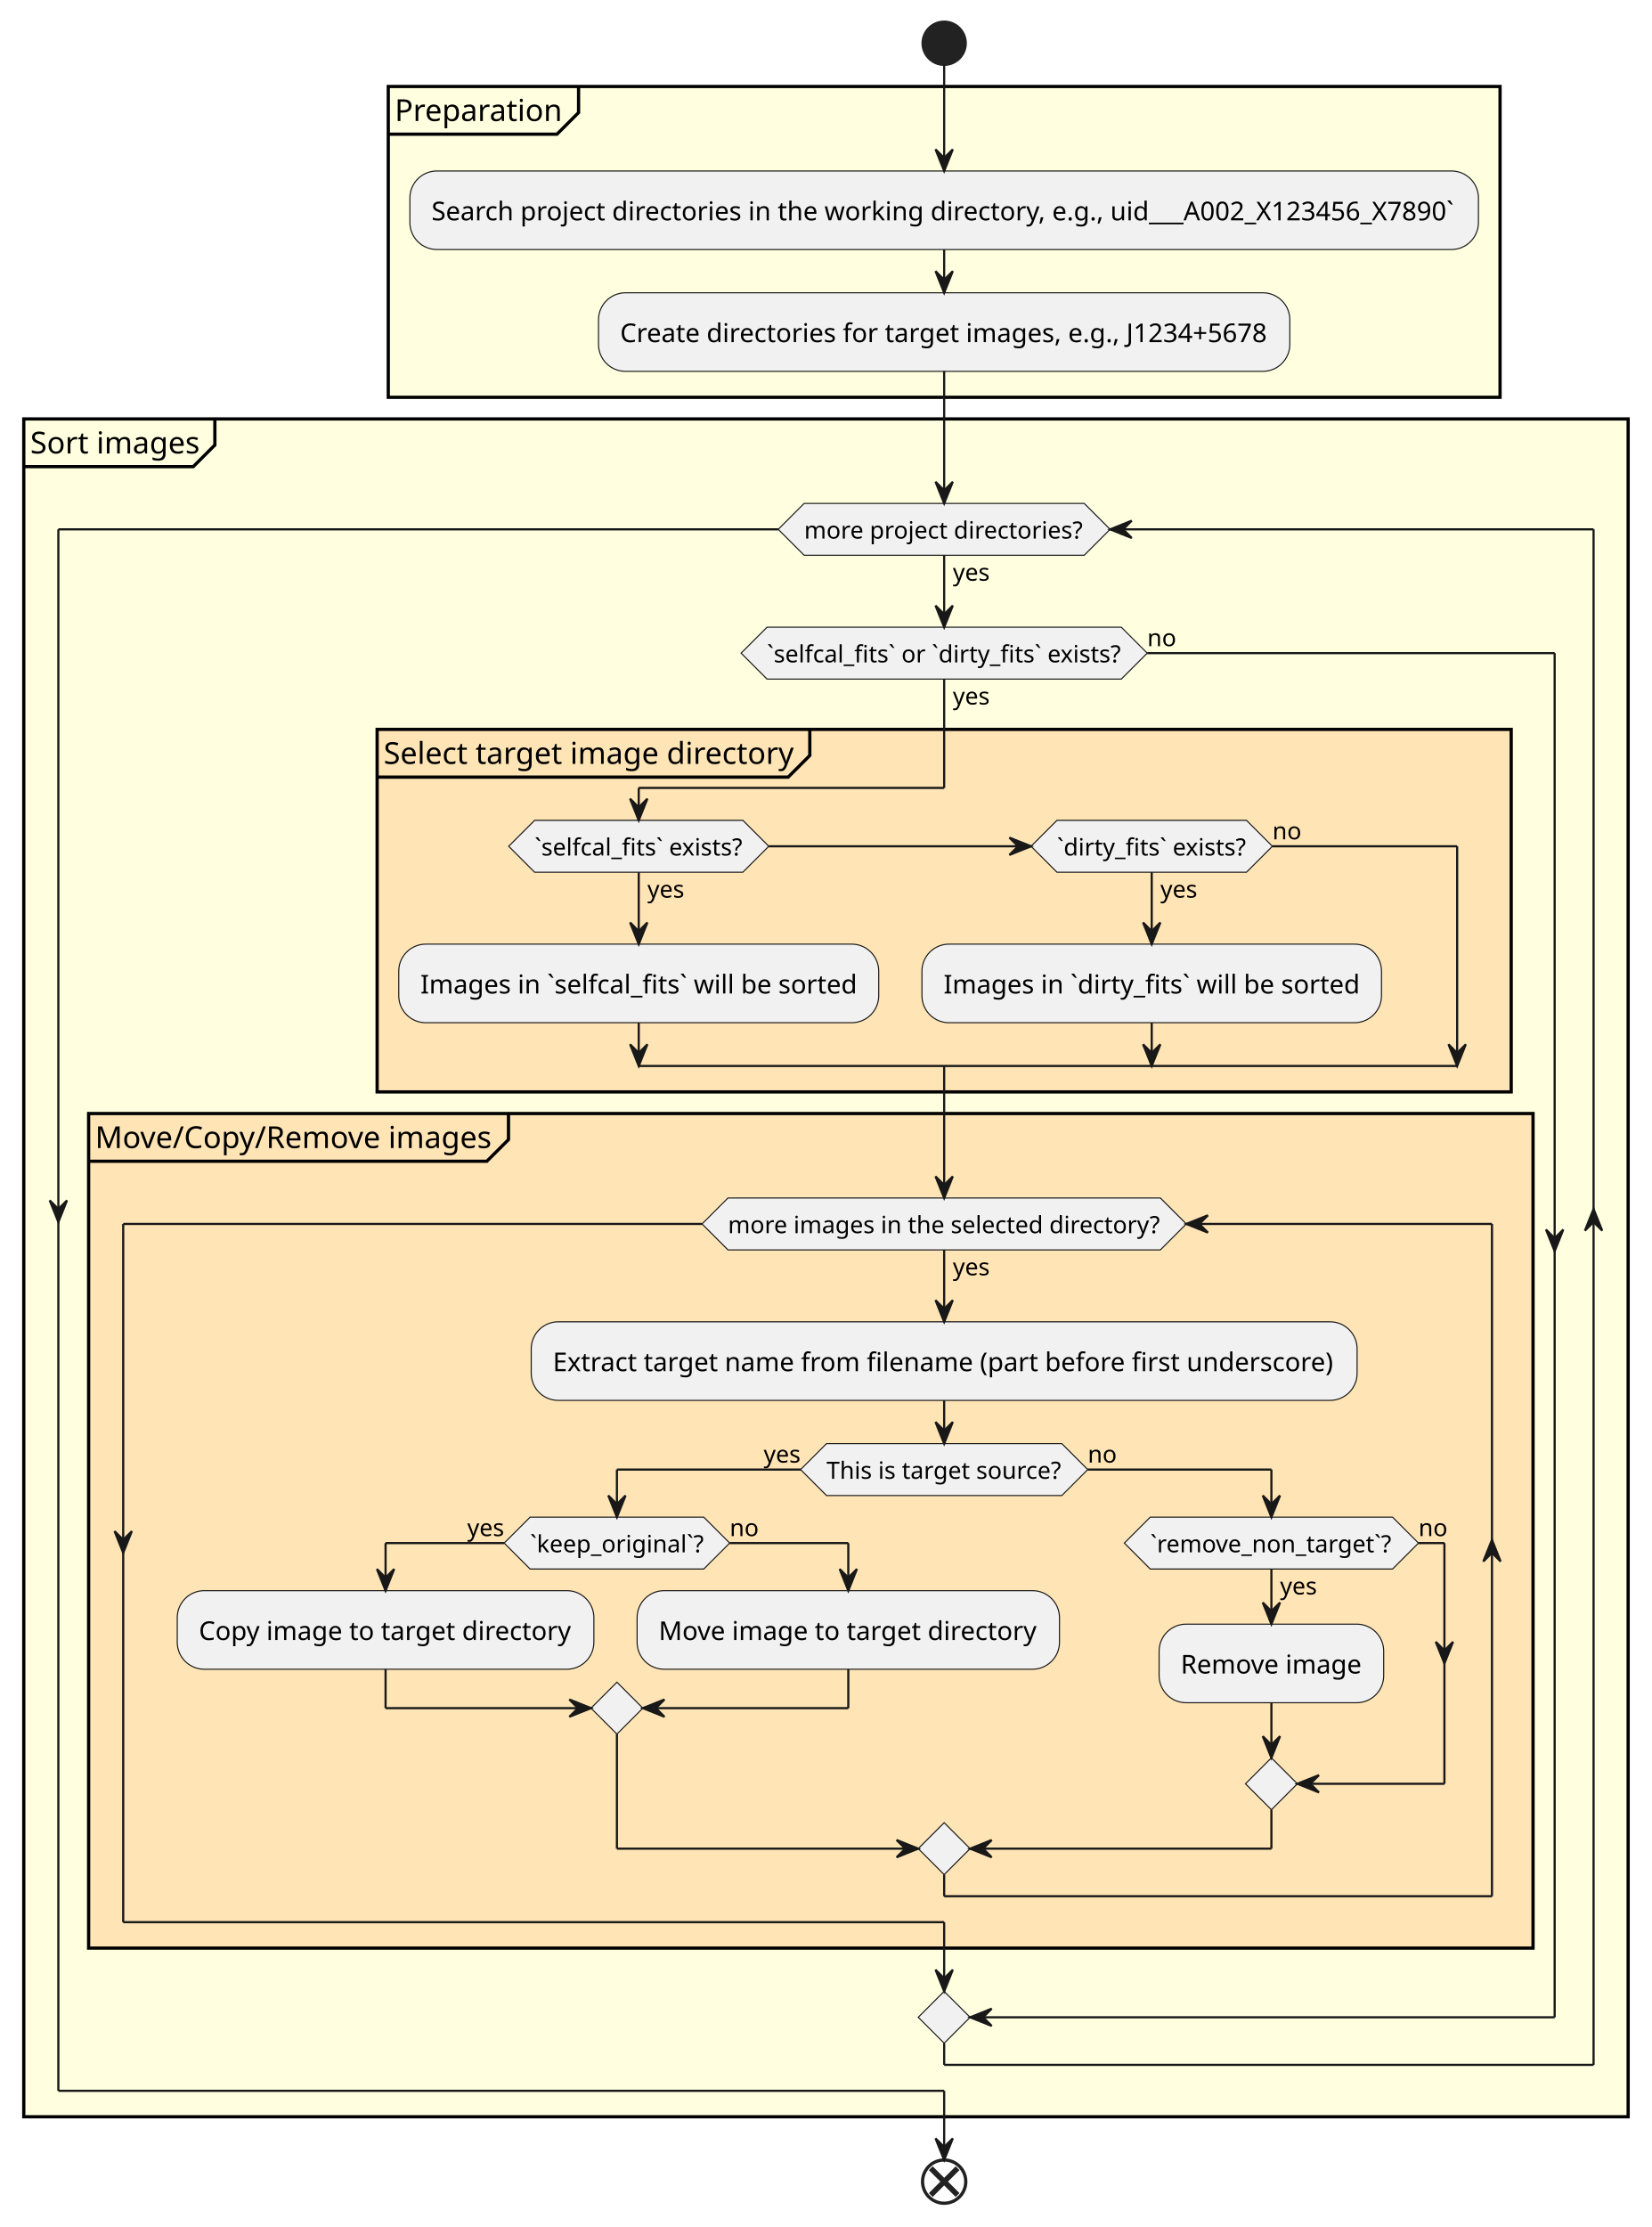
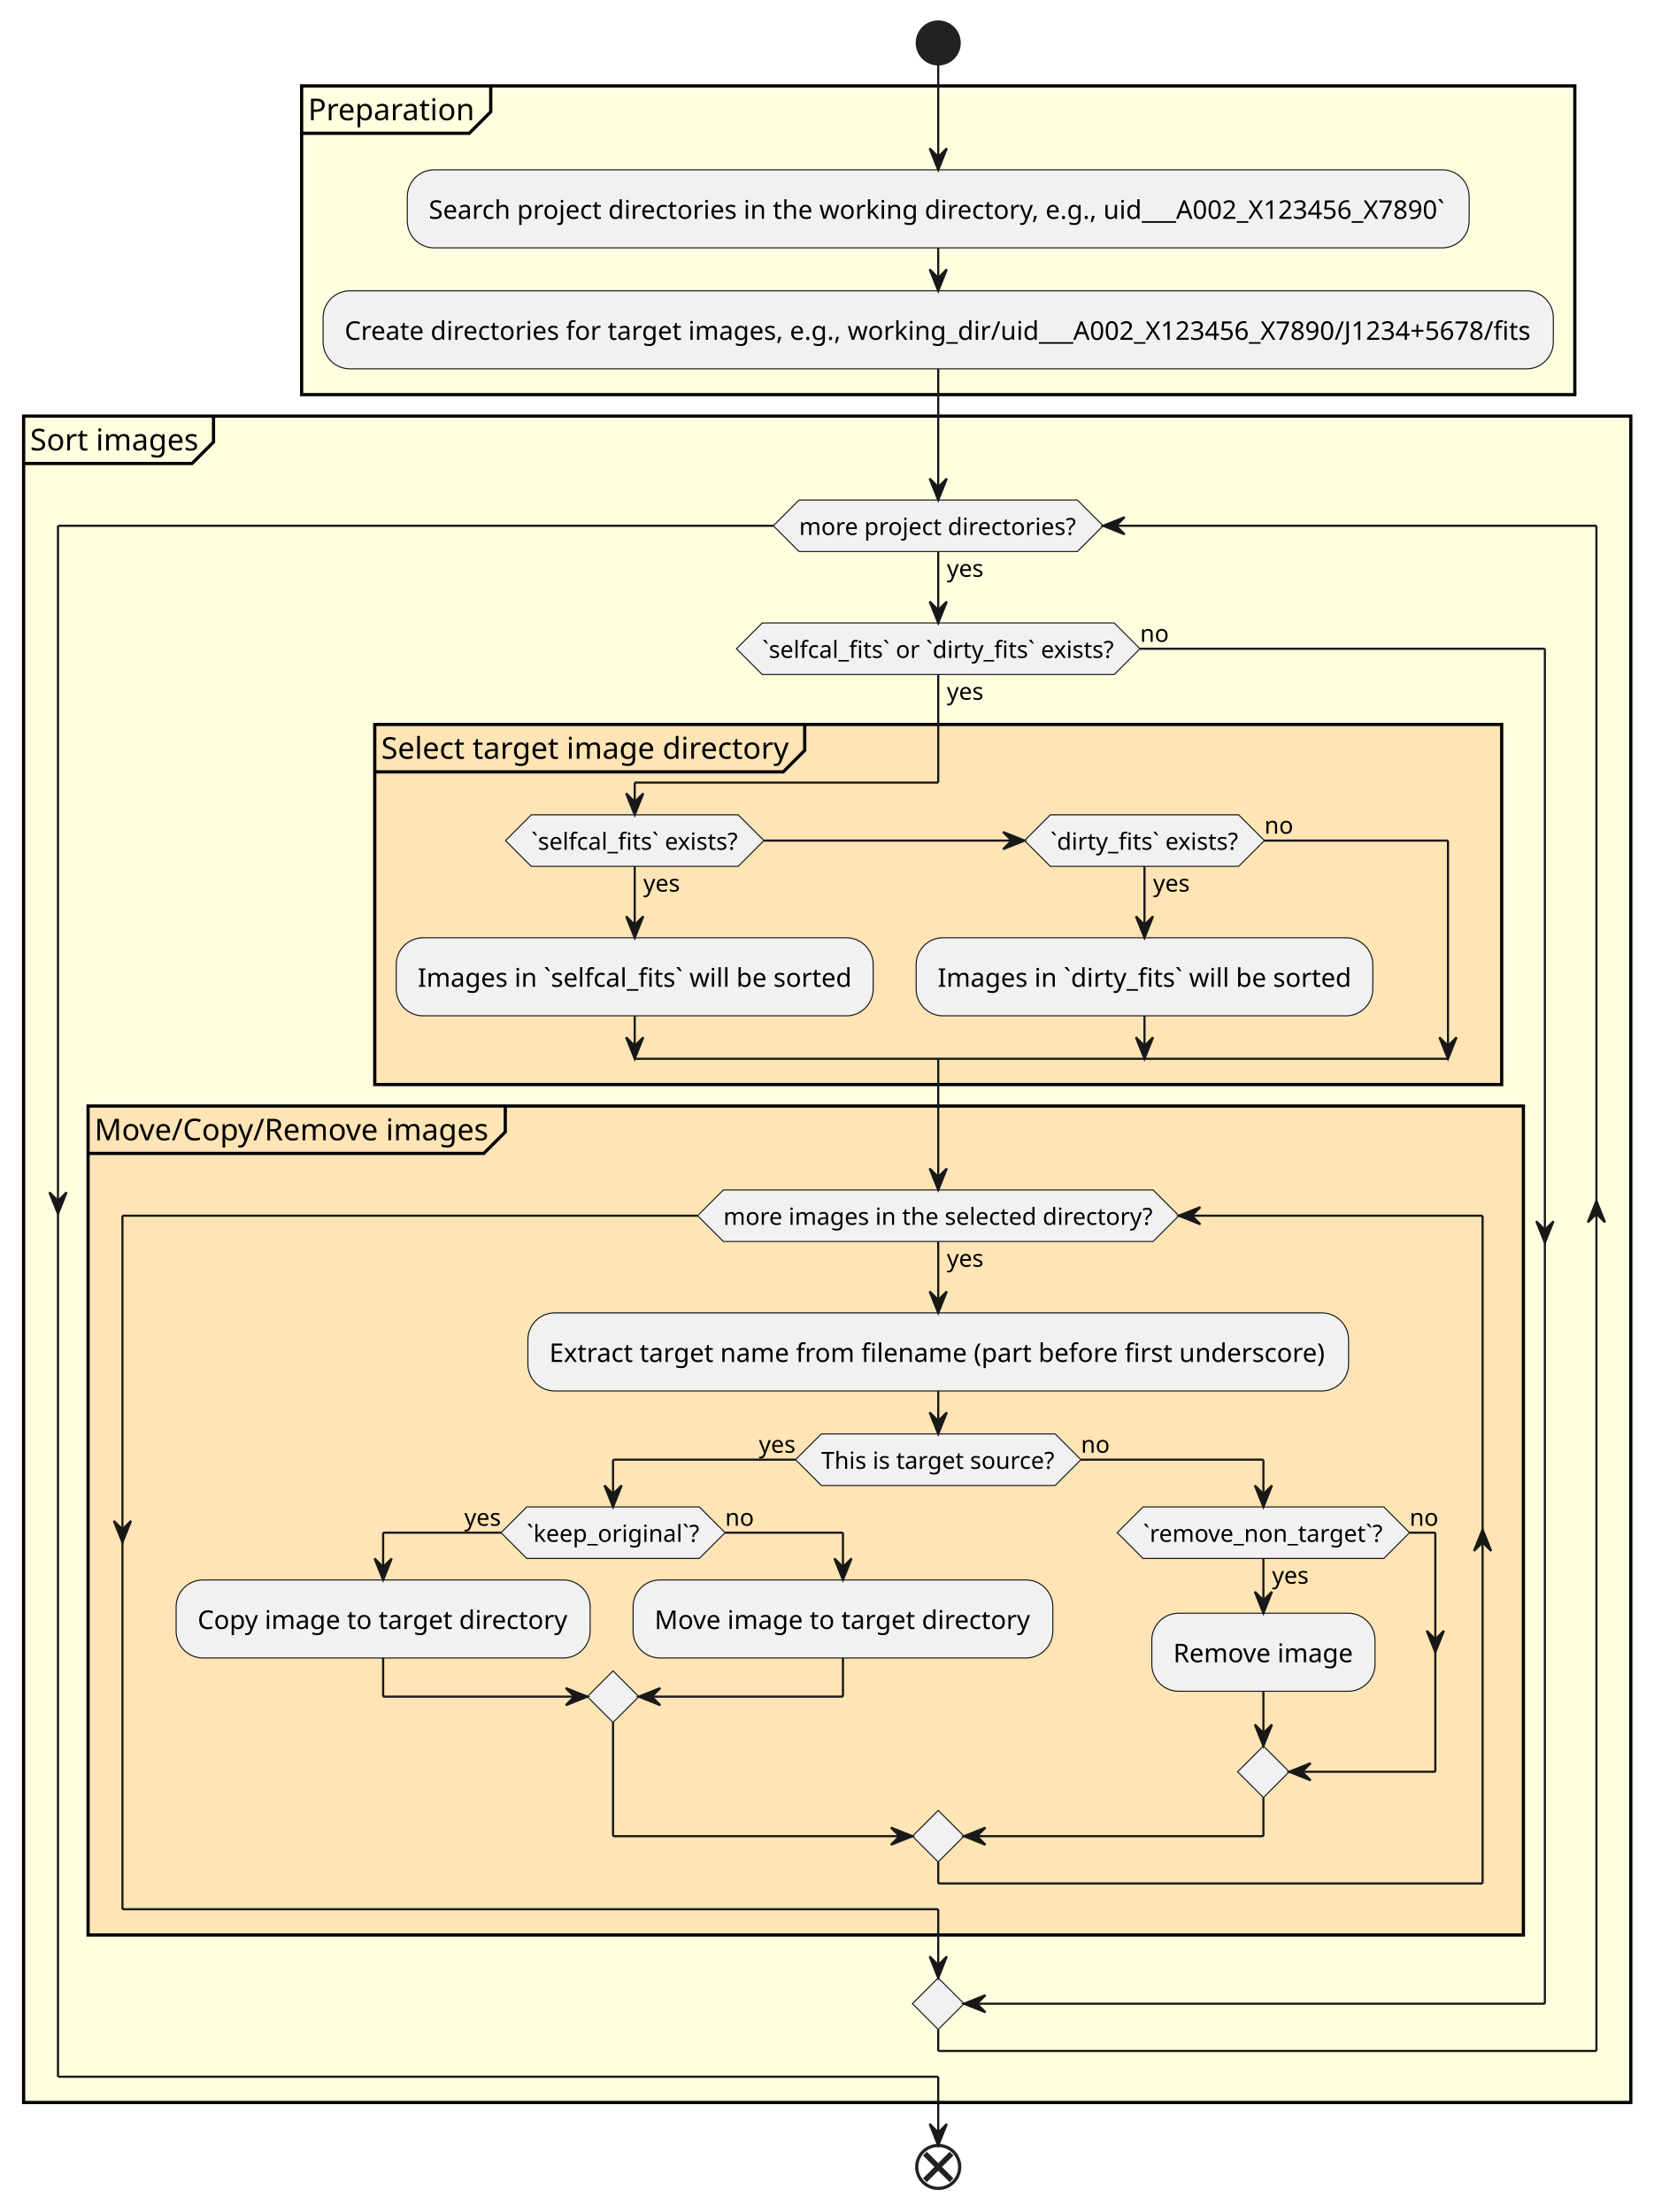
- <svg xmlns="http://www.w3.org/2000/svg" contentStyleType="text/css" data-diagram-type="ACTIVITY" height="1030px" preserveAspectRatio="none" style="width:764px;height:1030px;background:#FFFFFF;" version="1.1" viewBox="0 0 764 1030" width="764px" zoomAndPan="magnify">
+ <svg xmlns="http://www.w3.org/2000/svg" contentStyleType="text/css" data-diagram-type="ACTIVITY" height="1030px" preserveAspectRatio="none" style="width:770px;height:1030px;background:#FFFFFF;" version="1.1" viewBox="0 0 770 1030" width="770px" zoomAndPan="magnify">
  <defs />
  <g>
    <ellipse cx="436.796" cy="20" fill="#222222" rx="10" ry="10" style="stroke:#222222;stroke-width:1;" />
-     <rect fill="#FFFFE0" height="143.756" style="stroke:#000000;stroke-width:1.5;" width="514.339" x="179.627" y="40" />
-     <path d="M267.663,40 L267.663,52.068 L257.663,62.068 L179.627,62.068" fill="none" style="stroke:#000000;stroke-width:1.5;" />
-     <text fill="#000000" font-family="sans-serif" font-size="14" lengthAdjust="spacing" textLength="78.036" x="182.627" y="55.966">Preparation</text>
+     <rect fill="#FFFFE0" height="143.756" style="stroke:#000000;stroke-width:1.5;" width="592.736" x="140.429" y="40" />
+     <path d="M228.464,40 L228.464,52.068 L218.464,62.068 L140.429,62.068" fill="none" style="stroke:#000000;stroke-width:1.5;" />
+     <text fill="#000000" font-family="sans-serif" font-size="14" lengthAdjust="spacing" textLength="78.036" x="143.429" y="55.966">Preparation</text>
    <rect fill="#F1F1F1" height="36.344" rx="12.5" ry="12.5" style="stroke:#181818;stroke-width:0.5;" width="494.339" x="189.627" y="79.068" />
    <text fill="#000000" font-family="sans-serif" font-size="12" lengthAdjust="spacing" textLength="474.339" x="199.627" y="101.896">Search project directories in the working directory, e.g., uid___A002_X123456_X7890`</text>
-     <rect fill="#F1F1F1" height="36.344" rx="12.5" ry="12.5" style="stroke:#181818;stroke-width:0.5;" width="319.834" x="276.879" y="135.412" />
-     <text fill="#000000" font-family="sans-serif" font-size="12" lengthAdjust="spacing" textLength="299.834" x="286.879" y="158.24">Create directories for target images, e.g., J1234+5678</text>
-     <rect fill="#FFFFE0" height="785.254" style="stroke:#000000;stroke-width:1.5;" width="742.225" x="11" y="193.756" />
+     <rect fill="#F1F1F1" height="36.344" rx="12.5" ry="12.5" style="stroke:#181818;stroke-width:0.5;" width="572.736" x="150.429" y="135.412" />
+     <text fill="#000000" font-family="sans-serif" font-size="12" lengthAdjust="spacing" textLength="552.736" x="160.429" y="158.24">Create directories for target images, e.g., working_dir/uid___A002_X123456_X7890/J1234+5678/fits</text>
+     <rect fill="#FFFFE0" height="785.254" style="stroke:#000000;stroke-width:1.5;" width="748.225" x="11" y="193.756" />
    <path d="M99.4,193.756 L99.4,205.824 L89.4,215.824 L11,215.824" fill="none" style="stroke:#000000;stroke-width:1.5;" />
    <text fill="#000000" font-family="sans-serif" font-size="14" lengthAdjust="spacing" textLength="78.4" x="14" y="209.722">Sort images</text>
    <rect fill="#FFE4B5" height="167.671" style="stroke:#000000;stroke-width:1.5;" width="524.647" x="174.473" y="337.342" />
    <path d="M374.634,337.342 L374.634,349.41 L364.634,359.41 L174.473,359.41" fill="none" style="stroke:#000000;stroke-width:1.5;" />
    <text fill="#000000" font-family="sans-serif" font-size="14" lengthAdjust="spacing" textLength="190.161" x="177.473" y="353.308">Select target image directory</text>
    <polygon fill="#F1F1F1" points="247.338,379.41,343.653,379.41,355.653,391.41,343.653,403.41,247.338,403.41,235.338,391.41,247.338,379.41" style="stroke:#181818;stroke-width:0.5;" />
    <text fill="#000000" font-family="sans-serif" font-size="11" lengthAdjust="spacing" textLength="17.083" x="299.496" y="415.169">yes</text>
    <text fill="#000000" font-family="sans-serif" font-size="11" lengthAdjust="spacing" textLength="96.315" x="247.338" y="395.678">`selfcal_fits` exists?</text>
    <rect fill="#F1F1F1" height="36.344" rx="12.5" ry="12.5" style="stroke:#181818;stroke-width:0.5;" width="222.046" x="184.473" y="436.669" />
    <text fill="#000000" font-family="sans-serif" font-size="12" lengthAdjust="spacing" textLength="202.046" x="194.473" y="459.497">Images in `selfcal_fits` will be sorted</text>
    <polygon fill="#F1F1F1" points="488.99,379.41,576.648,379.41,588.648,391.41,576.648,403.41,488.99,403.41,476.99,391.41,488.99,379.41" style="stroke:#181818;stroke-width:0.5;" />
    <text fill="#000000" font-family="sans-serif" font-size="11" lengthAdjust="spacing" textLength="17.083" x="536.819" y="415.169">yes</text>
    <text fill="#000000" font-family="sans-serif" font-size="11" lengthAdjust="spacing" textLength="87.658" x="488.99" y="395.678">`dirty_fits` exists?</text>
    <text fill="#000000" font-family="sans-serif" font-size="11" lengthAdjust="spacing" textLength="13.453" x="588.648" y="388.187">no</text>
    <rect fill="#F1F1F1" height="36.344" rx="12.5" ry="12.5" style="stroke:#181818;stroke-width:0.5;" width="212.601" x="426.519" y="436.669" />
    <text fill="#000000" font-family="sans-serif" font-size="12" lengthAdjust="spacing" textLength="192.601" x="436.519" y="459.497">Images in `dirty_fits` will be sorted</text>
    <rect fill="#FFE4B5" height="385.997" style="stroke:#000000;stroke-width:1.5;" width="668.225" x="41" y="515.013" />
    <path d="M235.239,515.013 L235.239,527.081 L225.239,537.081 L41,537.081" fill="none" style="stroke:#000000;stroke-width:1.5;" />
    <text fill="#000000" font-family="sans-serif" font-size="14" lengthAdjust="spacing" textLength="184.239" x="44" y="530.979">Move/Copy/Remove images</text>
    <rect fill="#F1F1F1" height="36.344" rx="12.5" ry="12.5" style="stroke:#181818;stroke-width:0.5;" width="382.067" x="245.763" y="611.34" />
    <text fill="#000000" font-family="sans-serif" font-size="12" lengthAdjust="spacing" textLength="362.067" x="255.763" y="634.168">Extract target name from filename (part before first underscore)</text>
    <polygon fill="#F1F1F1" points="382.369,667.684,491.224,667.684,503.224,679.684,491.224,691.684,382.369,691.684,370.369,679.684,382.369,667.684" style="stroke:#181818;stroke-width:0.5;" />
    <text fill="#000000" font-family="sans-serif" font-size="11" lengthAdjust="spacing" textLength="108.855" x="382.369" y="683.952">This is target source?</text>
    <text fill="#000000" font-family="sans-serif" font-size="11" lengthAdjust="spacing" textLength="17.083" x="353.286" y="676.461">yes</text>
    <text fill="#000000" font-family="sans-serif" font-size="11" lengthAdjust="spacing" textLength="13.453" x="503.224" y="676.461">no</text>
    <polygon fill="#F1F1F1" points="245.241,701.684,325.574,701.684,337.574,713.684,325.574,725.684,245.241,725.684,233.241,713.684,245.241,701.684" style="stroke:#181818;stroke-width:0.5;" />
    <text fill="#000000" font-family="sans-serif" font-size="11" lengthAdjust="spacing" textLength="80.332" x="245.241" y="717.952">`keep_original`?</text>
    <text fill="#000000" font-family="sans-serif" font-size="11" lengthAdjust="spacing" textLength="17.083" x="216.158" y="710.461">yes</text>
    <text fill="#000000" font-family="sans-serif" font-size="11" lengthAdjust="spacing" textLength="13.453" x="337.574" y="710.461">no</text>
    <rect fill="#F1F1F1" height="36.344" rx="12.5" ry="12.5" style="stroke:#181818;stroke-width:0.5;" width="192.741" x="82" y="735.684" />
    <text fill="#000000" font-family="sans-serif" font-size="12" lengthAdjust="spacing" textLength="172.741" x="92" y="758.512">Copy image to target directory</text>
    <rect fill="#F1F1F1" height="36.344" rx="12.5" ry="12.5" style="stroke:#181818;stroke-width:0.5;" width="195.405" x="294.741" y="735.684" />
    <text fill="#000000" font-family="sans-serif" font-size="12" lengthAdjust="spacing" textLength="175.405" x="304.741" y="758.512">Move image to target directory</text>
    <polygon fill="#F1F1F1" points="285.407,778.028,297.407,790.028,285.407,802.028,273.407,790.028,285.407,778.028" style="stroke:#181818;stroke-width:0.5;" />
    <rect fill="#F1F1F1" height="36.344" rx="12.5" ry="12.5" style="stroke:#181818;stroke-width:0.5;" width="103.893" x="536.239" y="751.175" />
    <text fill="#000000" font-family="sans-serif" font-size="12" lengthAdjust="spacing" textLength="83.893" x="546.239" y="774.003">Remove image</text>
    <polygon fill="#F1F1F1" points="532.146,701.684,644.225,701.684,656.225,713.684,644.225,725.684,532.146,725.684,520.146,713.684,532.146,701.684" style="stroke:#181818;stroke-width:0.5;" />
    <text fill="#000000" font-family="sans-serif" font-size="11" lengthAdjust="spacing" textLength="17.083" x="592.186" y="737.443">yes</text>
    <text fill="#000000" font-family="sans-serif" font-size="11" lengthAdjust="spacing" textLength="112.078" x="532.146" y="717.952">`remove_non_target`?</text>
    <text fill="#000000" font-family="sans-serif" font-size="11" lengthAdjust="spacing" textLength="13.453" x="656.225" y="710.461">no</text>
    <polygon fill="#F1F1F1" points="588.186,813.01,600.186,825.01,588.186,837.01,576.186,825.01,588.186,813.01" style="stroke:#181818;stroke-width:0.5;" />
    <polygon fill="#F1F1F1" points="436.796,843.01,448.796,855.01,436.796,867.01,424.796,855.01,436.796,843.01" style="stroke:#181818;stroke-width:0.5;" />
    <polygon fill="#F1F1F1" points="336.774,554.081,536.819,554.081,548.819,566.081,536.819,578.081,336.774,578.081,324.774,566.081,336.774,554.081" style="stroke:#181818;stroke-width:0.5;" />
    <text fill="#000000" font-family="sans-serif" font-size="11" lengthAdjust="spacing" textLength="17.083" x="440.796" y="589.84">yes</text>
    <text fill="#000000" font-family="sans-serif" font-size="11" lengthAdjust="spacing" textLength="200.045" x="336.774" y="570.349">more images in the selected directory?</text>
    <polygon fill="#F1F1F1" points="354.853,290.083,518.74,290.083,530.74,302.083,518.74,314.083,354.853,314.083,342.853,302.083,354.853,290.083" style="stroke:#181818;stroke-width:0.5;" />
    <text fill="#000000" font-family="sans-serif" font-size="11" lengthAdjust="spacing" textLength="17.083" x="440.796" y="325.842">yes</text>
    <text fill="#000000" font-family="sans-serif" font-size="11" lengthAdjust="spacing" textLength="163.888" x="354.853" y="306.351">`selfcal_fits` or `dirty_fits` exists?</text>
    <text fill="#000000" font-family="sans-serif" font-size="11" lengthAdjust="spacing" textLength="13.453" x="530.74" y="298.86">no</text>
    <polygon fill="#F1F1F1" points="436.796,921.01,448.796,933.01,436.796,945.01,424.796,933.01,436.796,921.01" style="stroke:#181818;stroke-width:0.5;" />
    <polygon fill="#F1F1F1" points="372.023,232.824,501.57,232.824,513.569,244.824,501.57,256.824,372.023,256.824,360.023,244.824,372.023,232.824" style="stroke:#181818;stroke-width:0.5;" />
    <text fill="#000000" font-family="sans-serif" font-size="11" lengthAdjust="spacing" textLength="17.083" x="440.796" y="268.583">yes</text>
    <text fill="#000000" font-family="sans-serif" font-size="11" lengthAdjust="spacing" textLength="129.546" x="372.023" y="249.092">more project directories?</text>
    <ellipse cx="436.796" cy="1009.01" fill="none" rx="10" ry="10" style="stroke:#222222;stroke-width:1.5;" />
    <line style="stroke:#222222;stroke-width:2.5;" x1="430.609" x2="442.984" y1="1002.823" y2="1015.197" />
    <line style="stroke:#222222;stroke-width:2.5;" x1="442.984" x2="430.609" y1="1002.823" y2="1015.197" />
    <line style="stroke:#181818;stroke-width:1;" x1="436.796" x2="436.796" y1="115.412" y2="135.412" />
    <polygon fill="#181818" points="432.796,125.412,436.796,135.412,440.796,125.412,436.796,129.412" style="stroke:#181818;stroke-width:1;" />
    <line style="stroke:#181818;stroke-width:1;" x1="436.796" x2="436.796" y1="30" y2="79.068" />
    <polygon fill="#181818" points="432.796,69.068,436.796,79.068,440.796,69.068,436.796,73.068" style="stroke:#181818;stroke-width:1;" />
    <line style="stroke:#181818;stroke-width:1;" x1="295.496" x2="295.496" y1="403.41" y2="436.669" />
    <polygon fill="#181818" points="291.496,426.669,295.496,436.669,299.496,426.669,295.496,430.669" style="stroke:#181818;stroke-width:1;" />
    <line style="stroke:#181818;stroke-width:1;" x1="295.496" x2="295.496" y1="473.013" y2="493.013" />
    <polygon fill="#181818" points="291.496,483.013,295.496,493.013,299.496,483.013,295.496,487.013" style="stroke:#181818;stroke-width:1;" />
    <line style="stroke:#181818;stroke-width:1;" x1="532.819" x2="532.819" y1="403.41" y2="436.669" />
    <polygon fill="#181818" points="528.819,426.669,532.819,436.669,536.819,426.669,532.819,430.669" style="stroke:#181818;stroke-width:1;" />
    <line style="stroke:#181818;stroke-width:1;" x1="532.819" x2="532.819" y1="473.013" y2="493.013" />
    <polygon fill="#181818" points="528.819,483.013,532.819,493.013,536.819,483.013,532.819,487.013" style="stroke:#181818;stroke-width:1;" />
    <line style="stroke:#181818;stroke-width:1;" x1="355.653" x2="476.99" y1="391.41" y2="391.41" />
    <polygon fill="#181818" points="466.99,387.41,476.99,391.41,466.99,395.41,470.99,391.41" style="stroke:#181818;stroke-width:1;" />
    <line style="stroke:#181818;stroke-width:1;" x1="436.796" x2="436.796" y1="314.083" y2="364.41" />
    <line style="stroke:#181818;stroke-width:1;" x1="436.796" x2="295.496" y1="364.41" y2="364.41" />
    <line style="stroke:#181818;stroke-width:1;" x1="295.496" x2="295.496" y1="364.41" y2="379.41" />
    <polygon fill="#181818" points="291.496,369.41,295.496,379.41,299.496,369.41,295.496,373.41" style="stroke:#181818;stroke-width:1;" />
    <line style="stroke:#181818;stroke-width:1;" x1="588.648" x2="674.12" y1="391.41" y2="391.41" />
    <line style="stroke:#181818;stroke-width:1;" x1="674.12" x2="674.12" y1="391.41" y2="493.013" />
    <polygon fill="#181818" points="670.12,483.013,674.12,493.013,678.12,483.013,674.12,487.013" style="stroke:#181818;stroke-width:1;" />
    <line style="stroke:#181818;stroke-width:1;" x1="295.496" x2="674.12" y1="493.013" y2="493.013" />
    <line style="stroke:#181818;stroke-width:1;" x1="233.241" x2="178.371" y1="713.684" y2="713.684" />
    <line style="stroke:#181818;stroke-width:1;" x1="178.371" x2="178.371" y1="713.684" y2="735.684" />
    <polygon fill="#181818" points="174.371,725.684,178.371,735.684,182.371,725.684,178.371,729.684" style="stroke:#181818;stroke-width:1;" />
    <line style="stroke:#181818;stroke-width:1;" x1="337.574" x2="392.444" y1="713.684" y2="713.684" />
    <line style="stroke:#181818;stroke-width:1;" x1="392.444" x2="392.444" y1="713.684" y2="735.684" />
    <polygon fill="#181818" points="388.444,725.684,392.444,735.684,396.444,725.684,392.444,729.684" style="stroke:#181818;stroke-width:1;" />
    <line style="stroke:#181818;stroke-width:1;" x1="178.371" x2="178.371" y1="772.028" y2="790.028" />
    <line style="stroke:#181818;stroke-width:1;" x1="178.371" x2="273.407" y1="790.028" y2="790.028" />
    <polygon fill="#181818" points="263.407,786.028,273.407,790.028,263.407,794.028,267.407,790.028" style="stroke:#181818;stroke-width:1;" />
    <line style="stroke:#181818;stroke-width:1;" x1="392.444" x2="392.444" y1="772.028" y2="790.028" />
    <line style="stroke:#181818;stroke-width:1;" x1="392.444" x2="297.407" y1="790.028" y2="790.028" />
    <polygon fill="#181818" points="307.407,786.028,297.407,790.028,307.407,794.028,303.407,790.028" style="stroke:#181818;stroke-width:1;" />
    <line style="stroke:#181818;stroke-width:1;" x1="588.186" x2="588.186" y1="725.684" y2="751.175" />
    <polygon fill="#181818" points="584.186,741.175,588.186,751.175,592.186,741.175,588.186,745.175" style="stroke:#181818;stroke-width:1;" />
    <line style="stroke:#181818;stroke-width:1;" x1="656.225" x2="668.225" y1="713.684" y2="713.684" />
    <polygon fill="#181818" points="664.225,759.347,668.225,769.347,672.225,759.347,668.225,763.347" style="stroke:#181818;stroke-width:1;" />
    <line style="stroke:#181818;stroke-width:1;" x1="668.225" x2="668.225" y1="713.684" y2="825.01" />
    <line style="stroke:#181818;stroke-width:1;" x1="668.225" x2="600.186" y1="825.01" y2="825.01" />
    <polygon fill="#181818" points="610.186,821.01,600.186,825.01,610.186,829.01,606.186,825.01" style="stroke:#181818;stroke-width:1;" />
    <line style="stroke:#181818;stroke-width:1;" x1="588.186" x2="588.186" y1="787.519" y2="813.01" />
    <polygon fill="#181818" points="584.186,803.01,588.186,813.01,592.186,803.01,588.186,807.01" style="stroke:#181818;stroke-width:1;" />
    <line style="stroke:#181818;stroke-width:1;" x1="370.369" x2="285.407" y1="679.684" y2="679.684" />
    <line style="stroke:#181818;stroke-width:1;" x1="285.407" x2="285.407" y1="679.684" y2="701.684" />
    <polygon fill="#181818" points="281.407,691.684,285.407,701.684,289.407,691.684,285.407,695.684" style="stroke:#181818;stroke-width:1;" />
    <line style="stroke:#181818;stroke-width:1;" x1="503.224" x2="588.186" y1="679.684" y2="679.684" />
    <line style="stroke:#181818;stroke-width:1;" x1="588.186" x2="588.186" y1="679.684" y2="701.684" />
    <polygon fill="#181818" points="584.186,691.684,588.186,701.684,592.186,691.684,588.186,695.684" style="stroke:#181818;stroke-width:1;" />
    <line style="stroke:#181818;stroke-width:1;" x1="285.407" x2="285.407" y1="802.028" y2="855.01" />
    <line style="stroke:#181818;stroke-width:1;" x1="285.407" x2="424.796" y1="855.01" y2="855.01" />
    <polygon fill="#181818" points="414.796,851.01,424.796,855.01,414.796,859.01,418.796,855.01" style="stroke:#181818;stroke-width:1;" />
    <line style="stroke:#181818;stroke-width:1;" x1="588.186" x2="588.186" y1="837.01" y2="855.01" />
    <line style="stroke:#181818;stroke-width:1;" x1="588.186" x2="448.796" y1="855.01" y2="855.01" />
    <polygon fill="#181818" points="458.796,851.01,448.796,855.01,458.796,859.01,454.796,855.01" style="stroke:#181818;stroke-width:1;" />
    <line style="stroke:#181818;stroke-width:1;" x1="436.796" x2="436.796" y1="647.684" y2="667.684" />
    <polygon fill="#181818" points="432.796,657.684,436.796,667.684,440.796,657.684,436.796,661.684" style="stroke:#181818;stroke-width:1;" />
    <line style="stroke:#181818;stroke-width:1;" x1="436.796" x2="436.796" y1="578.081" y2="611.34" />
    <polygon fill="#181818" points="432.796,601.34,436.796,611.34,440.796,601.34,436.796,605.34" style="stroke:#181818;stroke-width:1;" />
    <line style="stroke:#181818;stroke-width:1;" x1="436.796" x2="436.796" y1="867.01" y2="877.01" />
    <line style="stroke:#181818;stroke-width:1;" x1="436.796" x2="690.225" y1="877.01" y2="877.01" />
    <polygon fill="#181818" points="686.225,722.184,690.225,712.184,694.225,722.184,690.225,718.184" style="stroke:#181818;stroke-width:1;" />
    <line style="stroke:#181818;stroke-width:1;" x1="690.225" x2="690.225" y1="566.081" y2="877.01" />
    <line style="stroke:#181818;stroke-width:1;" x1="690.225" x2="548.819" y1="566.081" y2="566.081" />
    <polygon fill="#181818" points="558.819,562.081,548.819,566.081,558.819,570.081,554.819,566.081" style="stroke:#181818;stroke-width:1;" />
    <line style="stroke:#181818;stroke-width:1;" x1="324.774" x2="57" y1="566.081" y2="566.081" />
    <polygon fill="#181818" points="53,708.184,57,718.184,61,708.184,57,712.184" style="stroke:#181818;stroke-width:1;" />
    <line style="stroke:#181818;stroke-width:1;" x1="57" x2="57" y1="566.081" y2="889.01" />
    <line style="stroke:#181818;stroke-width:1;" x1="57" x2="436.796" y1="889.01" y2="889.01" />
    <line style="stroke:#181818;stroke-width:1;" x1="436.796" x2="436.796" y1="889.01" y2="921.01" />
    <polygon fill="#181818" points="432.796,911.01,436.796,921.01,440.796,911.01,436.796,915.01" style="stroke:#181818;stroke-width:1;" />
    <line style="stroke:#181818;stroke-width:1;" x1="436.796" x2="436.796" y1="493.013" y2="554.081" />
    <polygon fill="#181818" points="432.796,544.081,436.796,554.081,440.796,544.081,436.796,548.081" style="stroke:#181818;stroke-width:1;" />
    <line style="stroke:#181818;stroke-width:1;" x1="530.74" x2="719.225" y1="302.083" y2="302.083" />
    <polygon fill="#181818" points="715.225,568.676,719.225,578.676,723.225,568.676,719.225,572.676" style="stroke:#181818;stroke-width:1;" />
    <line style="stroke:#181818;stroke-width:1;" x1="719.225" x2="719.225" y1="302.083" y2="933.01" />
    <line style="stroke:#181818;stroke-width:1;" x1="719.225" x2="448.796" y1="933.01" y2="933.01" />
    <polygon fill="#181818" points="458.796,929.01,448.796,933.01,458.796,937.01,454.796,933.01" style="stroke:#181818;stroke-width:1;" />
    <line style="stroke:#181818;stroke-width:1;" x1="436.796" x2="436.796" y1="256.824" y2="290.083" />
    <polygon fill="#181818" points="432.796,280.083,436.796,290.083,440.796,280.083,436.796,284.083" style="stroke:#181818;stroke-width:1;" />
    <line style="stroke:#181818;stroke-width:1;" x1="436.796" x2="436.796" y1="945.01" y2="955.01" />
-     <line style="stroke:#181818;stroke-width:1;" x1="436.796" x2="737.225" y1="955.01" y2="955.01" />
-     <polygon fill="#181818" points="733.225,569.185,737.225,559.185,741.225,569.185,737.225,565.185" style="stroke:#181818;stroke-width:1;" />
-     <line style="stroke:#181818;stroke-width:1;" x1="737.225" x2="737.225" y1="244.824" y2="955.01" />
-     <line style="stroke:#181818;stroke-width:1;" x1="737.225" x2="513.569" y1="244.824" y2="244.824" />
+     <line style="stroke:#181818;stroke-width:1;" x1="436.796" x2="743.225" y1="955.01" y2="955.01" />
+     <polygon fill="#181818" points="739.225,569.185,743.225,559.185,747.225,569.185,743.225,565.185" style="stroke:#181818;stroke-width:1;" />
+     <line style="stroke:#181818;stroke-width:1;" x1="743.225" x2="743.225" y1="244.824" y2="955.01" />
+     <line style="stroke:#181818;stroke-width:1;" x1="743.225" x2="513.569" y1="244.824" y2="244.824" />
    <polygon fill="#181818" points="523.569,240.824,513.569,244.824,523.569,248.824,519.569,244.824" style="stroke:#181818;stroke-width:1;" />
    <line style="stroke:#181818;stroke-width:1;" x1="360.023" x2="27" y1="244.824" y2="244.824" />
    <polygon fill="#181818" points="23,555.185,27,565.185,31,555.185,27,559.185" style="stroke:#181818;stroke-width:1;" />
    <line style="stroke:#181818;stroke-width:1;" x1="27" x2="27" y1="244.824" y2="967.01" />
    <line style="stroke:#181818;stroke-width:1;" x1="27" x2="436.796" y1="967.01" y2="967.01" />
    <line style="stroke:#181818;stroke-width:1;" x1="436.796" x2="436.796" y1="967.01" y2="999.01" />
    <polygon fill="#181818" points="432.796,989.01,436.796,999.01,440.796,989.01,436.796,993.01" style="stroke:#181818;stroke-width:1;" />
    <line style="stroke:#181818;stroke-width:1;" x1="436.796" x2="436.796" y1="171.756" y2="232.824" />
    <polygon fill="#181818" points="432.796,222.824,436.796,232.824,440.796,222.824,436.796,226.824" style="stroke:#181818;stroke-width:1;" />
  </g>
</svg>
